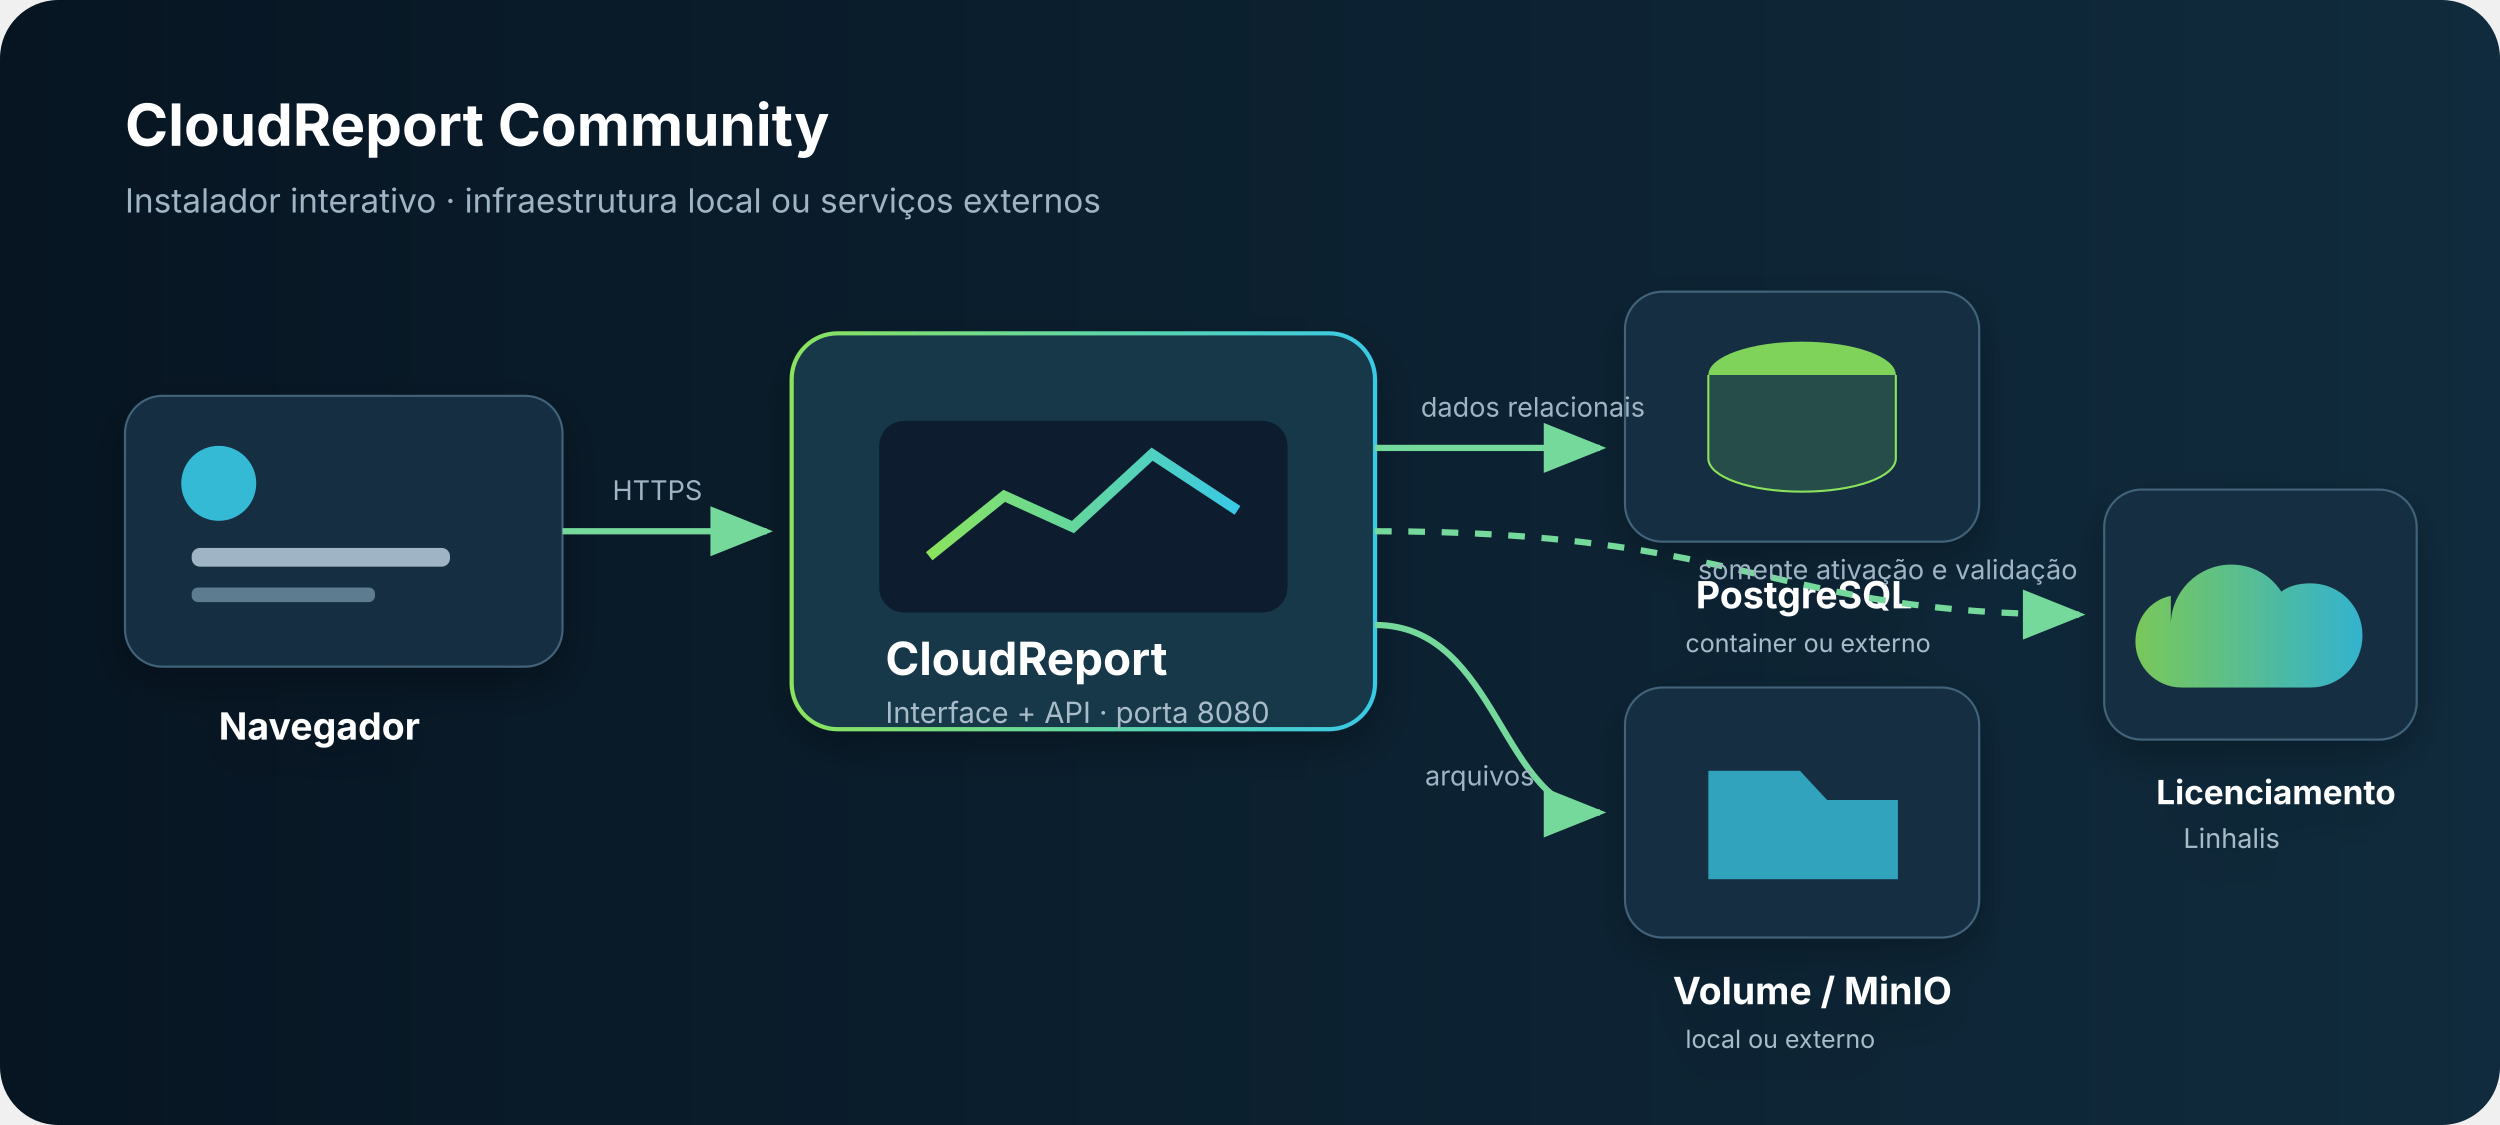
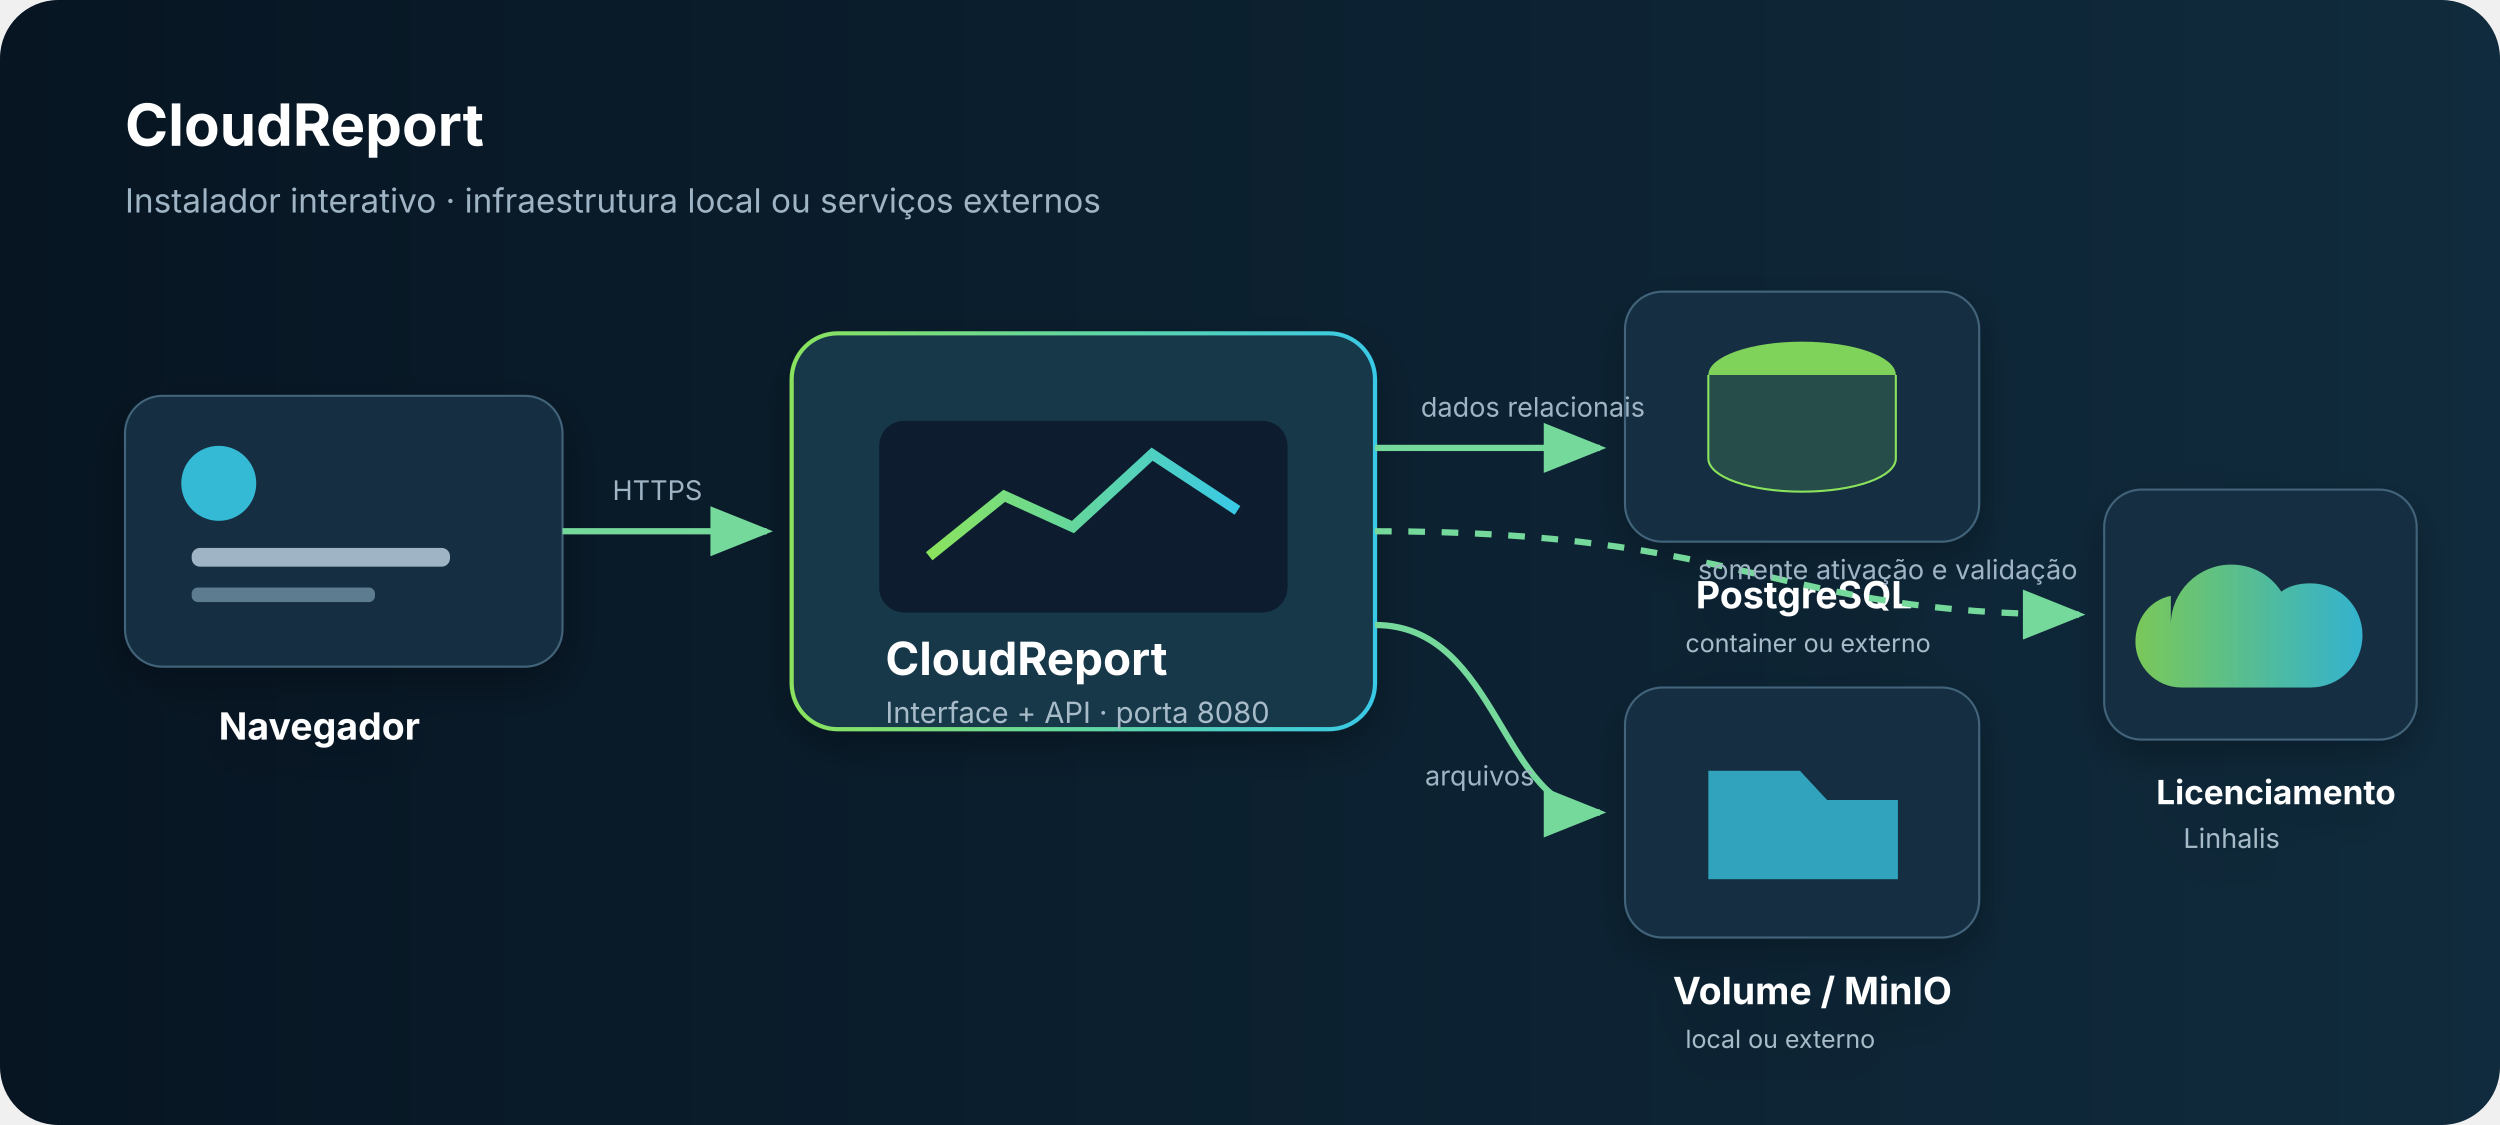
<svg xmlns="http://www.w3.org/2000/svg" width="1200" height="540" viewBox="0 0 1200 540" role="img" aria-labelledby="title desc">
  <defs>
    <linearGradient id="bg" x1="0" x2="1">
      <stop stop-color="#071522" />
      <stop offset="1" stop-color="#102b3d" />
    </linearGradient>
    <linearGradient id="accent" x1="0" x2="1">
      <stop stop-color="#8be35d" />
      <stop offset="1" stop-color="#39c9e6" />
    </linearGradient>
    <filter id="shadow">
      <feDropShadow dx="0" dy="8" stdDeviation="10" flood-opacity=".28" />
    </filter>
    <marker id="arrow" markerWidth="12" markerHeight="12" refX="9" refY="4" orient="auto">
      <path d="M0,0 L10,4 L0,8 Z" fill="#75d99b" />
    </marker>
  </defs>
  <rect width="1200" height="540" rx="28" fill="url(#bg)" />
-   <text x="60" y="70" fill="#fff" font-family="Inter,Arial,sans-serif" font-size="28" font-weight="700">CloudReport Community</text>
+   <text x="60" y="70" fill="#fff" font-family="Inter,Arial,sans-serif" font-size="28" font-weight="700">CloudReport</text>
  <text x="60" y="102" fill="#9fb4c4" font-family="Inter,Arial,sans-serif" font-size="16">Instalador interativo · infraestrutura local ou serviços externos</text>
  <g filter="url(#shadow)" font-family="Inter,Arial,sans-serif">
    <rect x="60" y="190" width="210" height="130" rx="18" fill="#152f42" stroke="#42647a" />
    <circle cx="105" cy="232" r="18" fill="#39c9e6" opacity=".9" />
    <rect x="92" y="263" width="124" height="9" rx="4" fill="#9fb4c4" />
    <rect x="92" y="282" width="88" height="7" rx="3" fill="#5d7c90" />
    <text x="105" y="355" fill="#fff" font-size="18" font-weight="700">Navegador</text>
    <rect x="380" y="160" width="280" height="190" rx="22" fill="#17384a" stroke="url(#accent)" stroke-width="2" />
    <rect x="422" y="202" width="196" height="92" rx="12" fill="#0b1f2d" />
    <path d="M446 267 L482 238 L515 253 L553 218 L594 245" fill="none" stroke="url(#accent)" stroke-width="5" />
    <text x="425" y="324" fill="#fff" font-size="22" font-weight="700">CloudReport</text>
    <text x="425" y="347" fill="#a8bbc8" font-size="14">Interface + API · porta 8080</text>
    <rect x="780" y="140" width="170" height="120" rx="18" fill="#152f42" stroke="#42647a" />
    <ellipse cx="865" cy="180" rx="45" ry="16" fill="#8be35d" opacity=".9" />
    <path d="M820 180v40c0 9 20 16 45 16s45-7 45-16v-40" fill="#274e48" stroke="#8be35d" />
    <text x="814" y="292" fill="#fff" font-size="18" font-weight="700">PostgreSQL</text>
    <text x="809" y="313" fill="#a8bbc8" font-size="12">container ou externo</text>
    <rect x="780" y="330" width="170" height="120" rx="18" fill="#152f42" stroke="#42647a" />
    <path d="M820 370h44l13 14h34v38h-91z" fill="#39c9e6" opacity=".75" />
    <text x="803" y="482" fill="#fff" font-size="18" font-weight="700">Volume / MinIO</text>
    <text x="809" y="503" fill="#a8bbc8" font-size="12">local ou externo</text>
    <rect x="1010" y="235" width="150" height="120" rx="18" fill="#152f42" stroke="#42647a" />
    <path d="M1042 300c0-16 13-29 29-29 10 0 19 5 24 13 4-3 9-4 14-4 14 0 25 11 25 25s-11 25-25 25h-62c-12 0-22-10-22-22 0-11 7-20 17-22z" fill="url(#accent)" opacity=".85" />
    <text x="1035" y="386" fill="#fff" font-size="16" font-weight="700">Licenciamento</text>
    <text x="1048" y="407" fill="#a8bbc8" font-size="13">Linhalis</text>
  </g>
  <g fill="none" stroke="#75d99b" stroke-width="3" marker-end="url(#arrow)">
    <path d="M270 255 H368" />
    <path d="M660 215 H768" />
    <path d="M660 300 C720 300 720 390 768 390" />
    <path d="M660 255 C840 255 850 295 998 295" stroke-dasharray="8 8" />
  </g>
  <g fill="#9fb4c4" font-family="Inter,Arial,sans-serif" font-size="13">
    <text x="294" y="240">HTTPS</text>
    <text x="682" y="200">dados relacionais</text>
    <text x="684" y="377">arquivos</text>
    <text x="815" y="278">somente ativação e validação</text>
  </g>
</svg>
